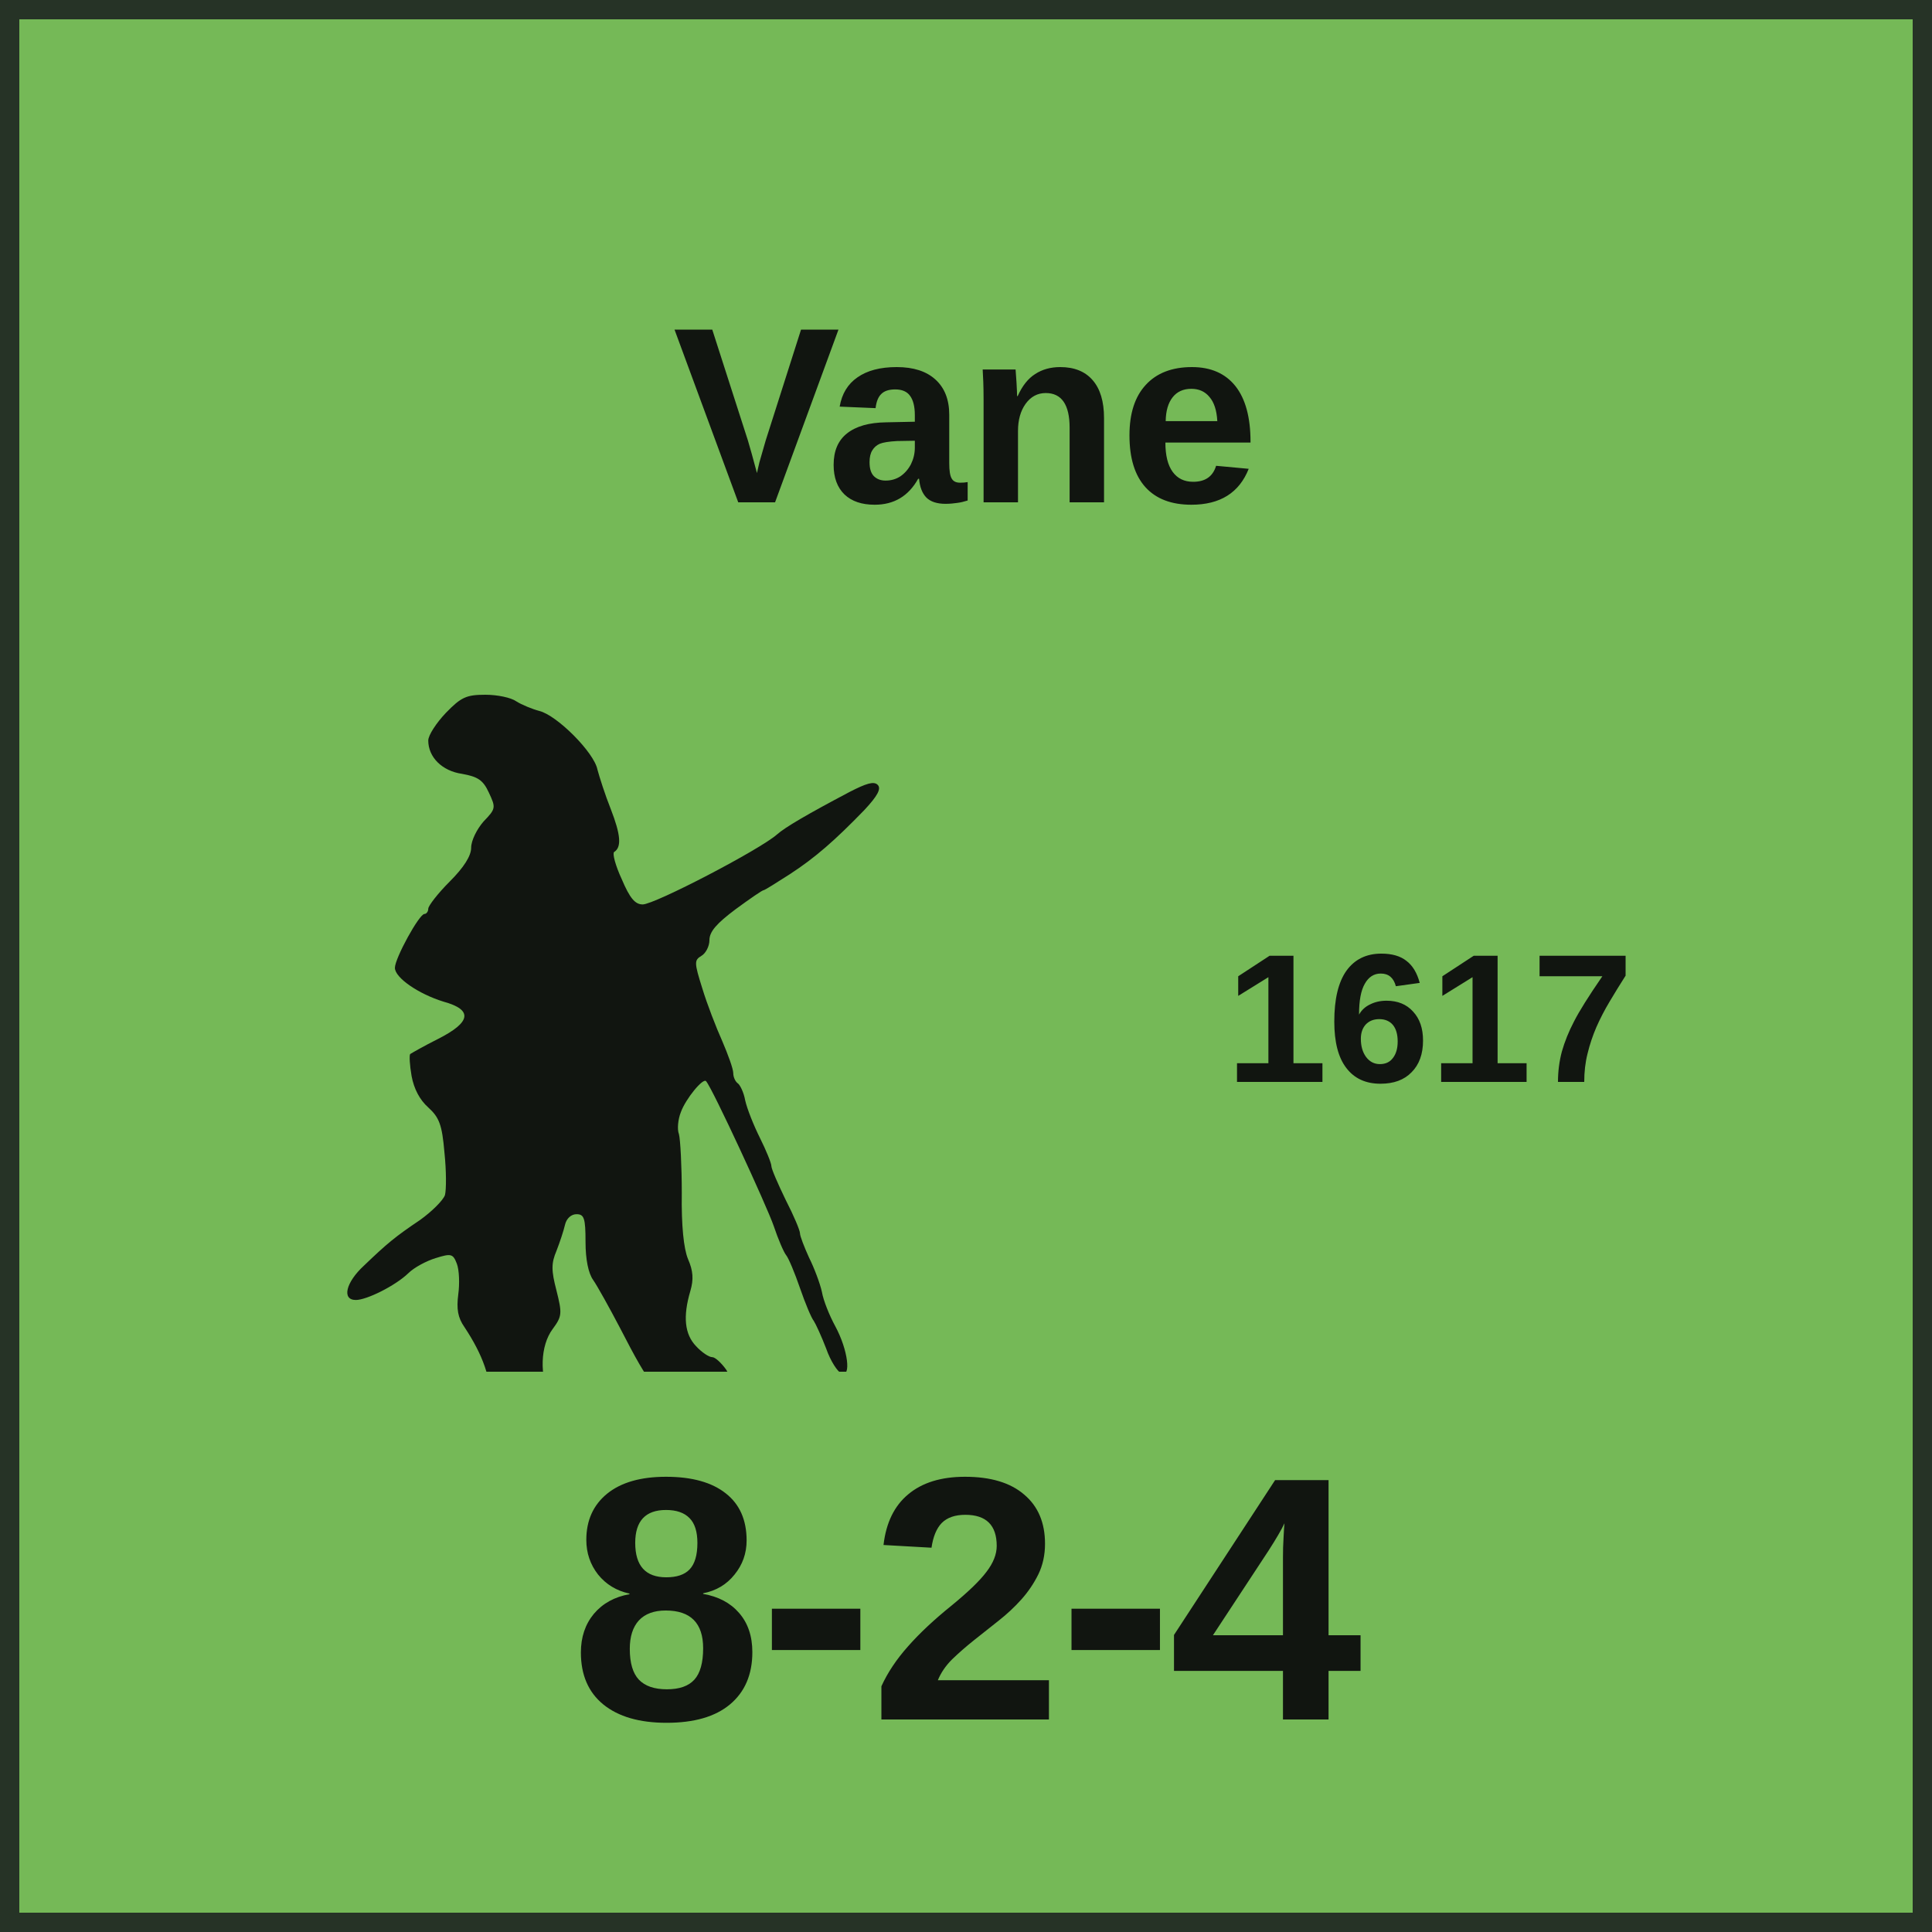
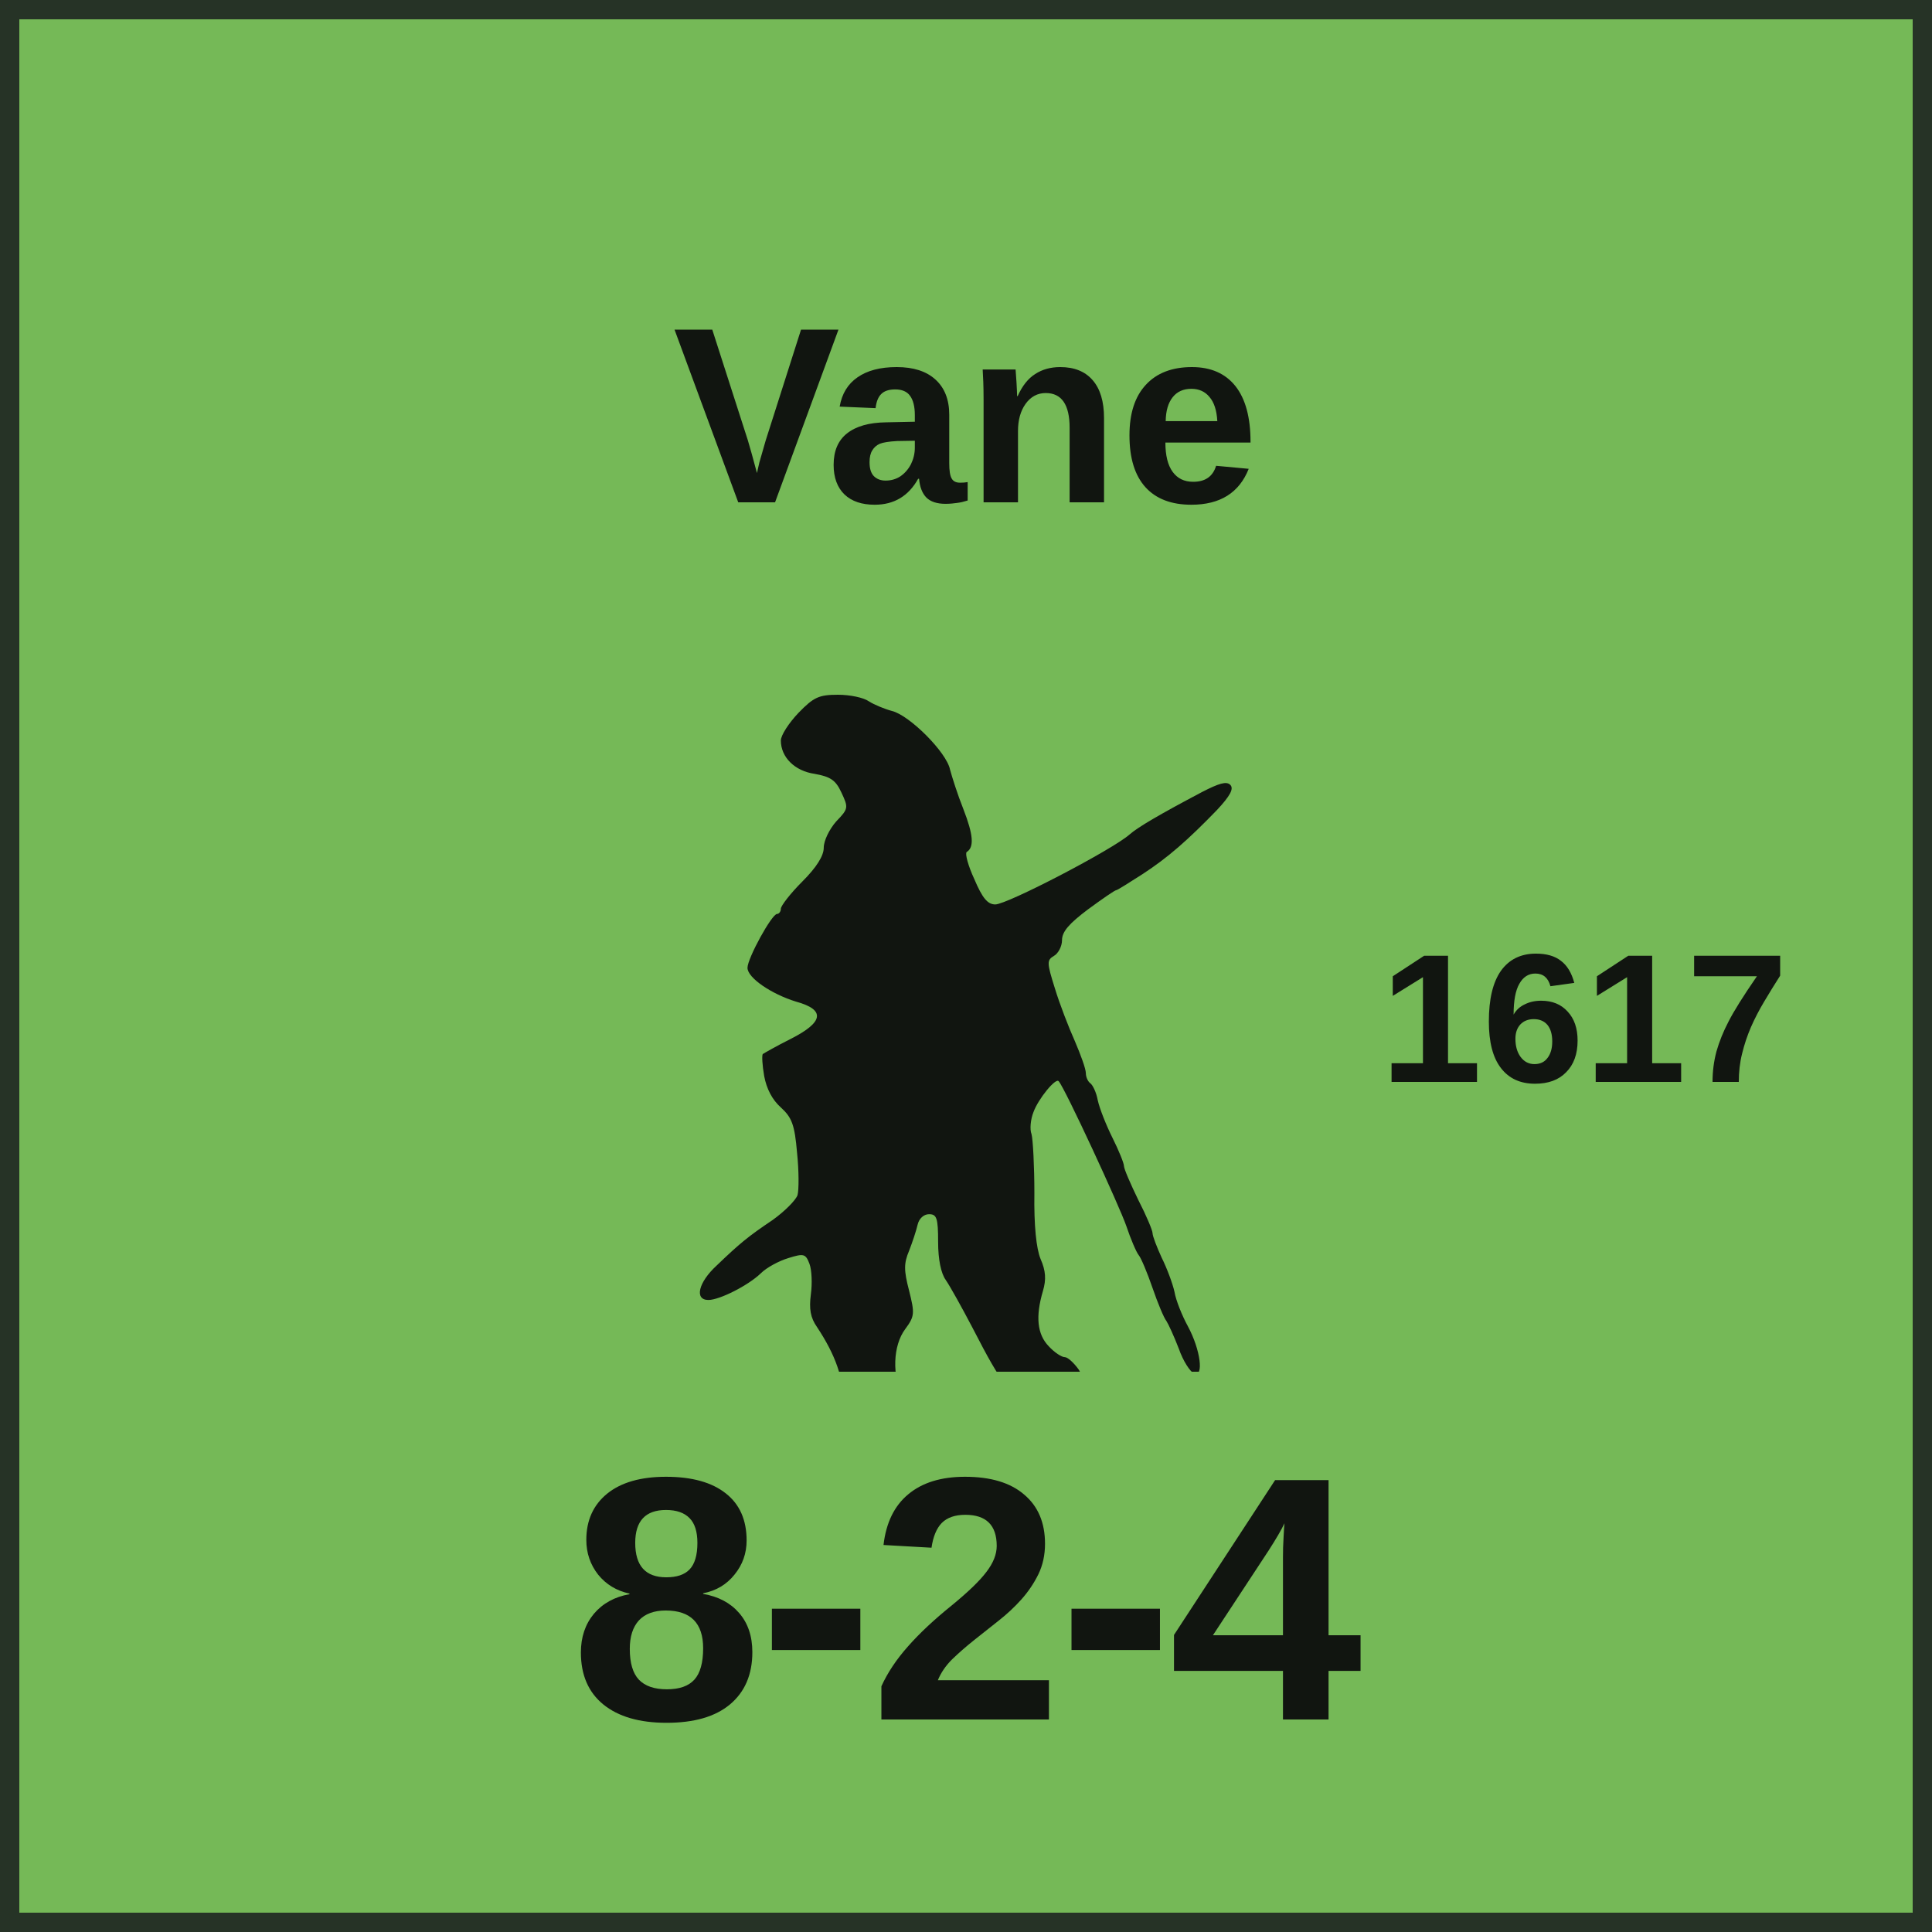
<svg xmlns="http://www.w3.org/2000/svg" width="100" height="100" viewBox="0 0 100 100" role="img" aria-labelledby="title desc">
  <style>
    text { fill: #111510; font-family: "Arial Narrow", "Helvetica Neue", Arial, sans-serif; }
    .name { font-weight: 700; text-anchor: middle; }
    .setup { font-size: 9.5px; font-weight: 700; text-anchor: middle; }
    .factors { font-size: 18px; font-weight: 800; text-anchor: middle; letter-spacing: -0.25px; }
    .turn { font-size: 17px; font-weight: 800; text-anchor: middle; }
  </style>
  <rect x="0.5" y="0.5" width="99" height="99" fill="#75B957" stroke="#263326" stroke-width="1" />
  <text class="name" x="50" y="26" font-size="13">Vane</text>
-   <svg x="16" y="32" width="37" height="39" viewBox="120 480 1500 1400" preserveAspectRatio="xMidYMid meet">
+   <svg x="34.25" y="32" width="37" height="39" viewBox="120 480 1500 1400" preserveAspectRatio="xMidYMid meet">
    <g transform="translate(0 2200) scale(1 -1)" fill="#111510">
      <path d="M407 1612c-20-21-37-47-37-58 0-35 29-64 71-70 33-6 44-13 56-39 15-32 15-34-11-61-14-16-26-40-26-55 0-17-15-41-45-71-25-25-45-51-45-57 0-6-4-11-8-11-11 0-62-93-62-113 0-21 50-55 102-71 62-17 58-43-11-78-30-15-56-30-59-32-2-3-1-23 3-46 5-27 17-50 35-66 23-21 29-36 34-95 4-38 4-78 1-89-4-11-27-34-52-52-52-35-69-49-118-96-38-35-47-72-17-72 23 0 83 30 110 56 12 12 38 26 58 32 32 10 36 9 44-12 5-13 6-42 3-64-4-31-1-49 13-69 39-59 56-108 55-159-1-35 3-57 14-67 8-9 15-20 15-25 0-14 22-21 51-15 16 3 30 18 43 43 18 37 18 41 2 74-23 48-21 110 5 145 20 27 20 33 8 81-11 42-11 57 0 83 7 18 15 42 18 55 3 13 13 22 24 22 16 0 19-8 19-58 0-37 6-66 16-80 9-13 34-58 56-100 66-128 77-140 136-157 29-9 62-13 73-10 27 9 34 48 14 79-10 14-23 26-29 26-7 0-22 10-34 23-24 25-28 62-12 116 7 24 6 42-5 67-9 22-14 70-13 138 0 57-3 113-6 124-4 10-2 31 4 46 10 28 47 73 53 65 13-14 128-263 142-304 9-27 21-55 26-61 5-6 18-37 29-69 11-32 24-63 29-69 4-6 16-32 26-58 9-26 24-49 32-52 21-9 14 49-13 99-12 22-25 54-28 72-4 18-16 50-27 72-10 22-19 45-19 51 0 6-13 37-30 70-16 33-30 65-30 71 0 6-11 33-24 59-13 26-27 61-31 79-3 17-11 33-16 36-5 4-9 13-9 21 0 9-11 39-23 67-13 29-32 78-42 111-17 54-17 59-2 68 9 5 17 20 17 33 0 18 15 35 55 65 30 22 56 40 59 40 2 0 26 15 54 33 54 35 96 72 157 135 28 30 36 45 28 53-8 8-24 3-59-15-89-47-135-74-152-89-36-32-257-147-282-147-16 0-27 13-44 53-13 28-20 54-16 57 16 10 14 36-7 90-12 30-24 68-28 83-7 36-85 114-122 123-15 4-37 13-48 20-11 8-40 14-65 14-40 0-51-5-83-38z" />
    </g>
  </svg>
-   <text class="setup" x="74" y="56">1617</text>
+   <text class="setup" x="82" y="56">1617</text>
  <text class="factors" x="50" y="89">8-2-4</text>
</svg>
